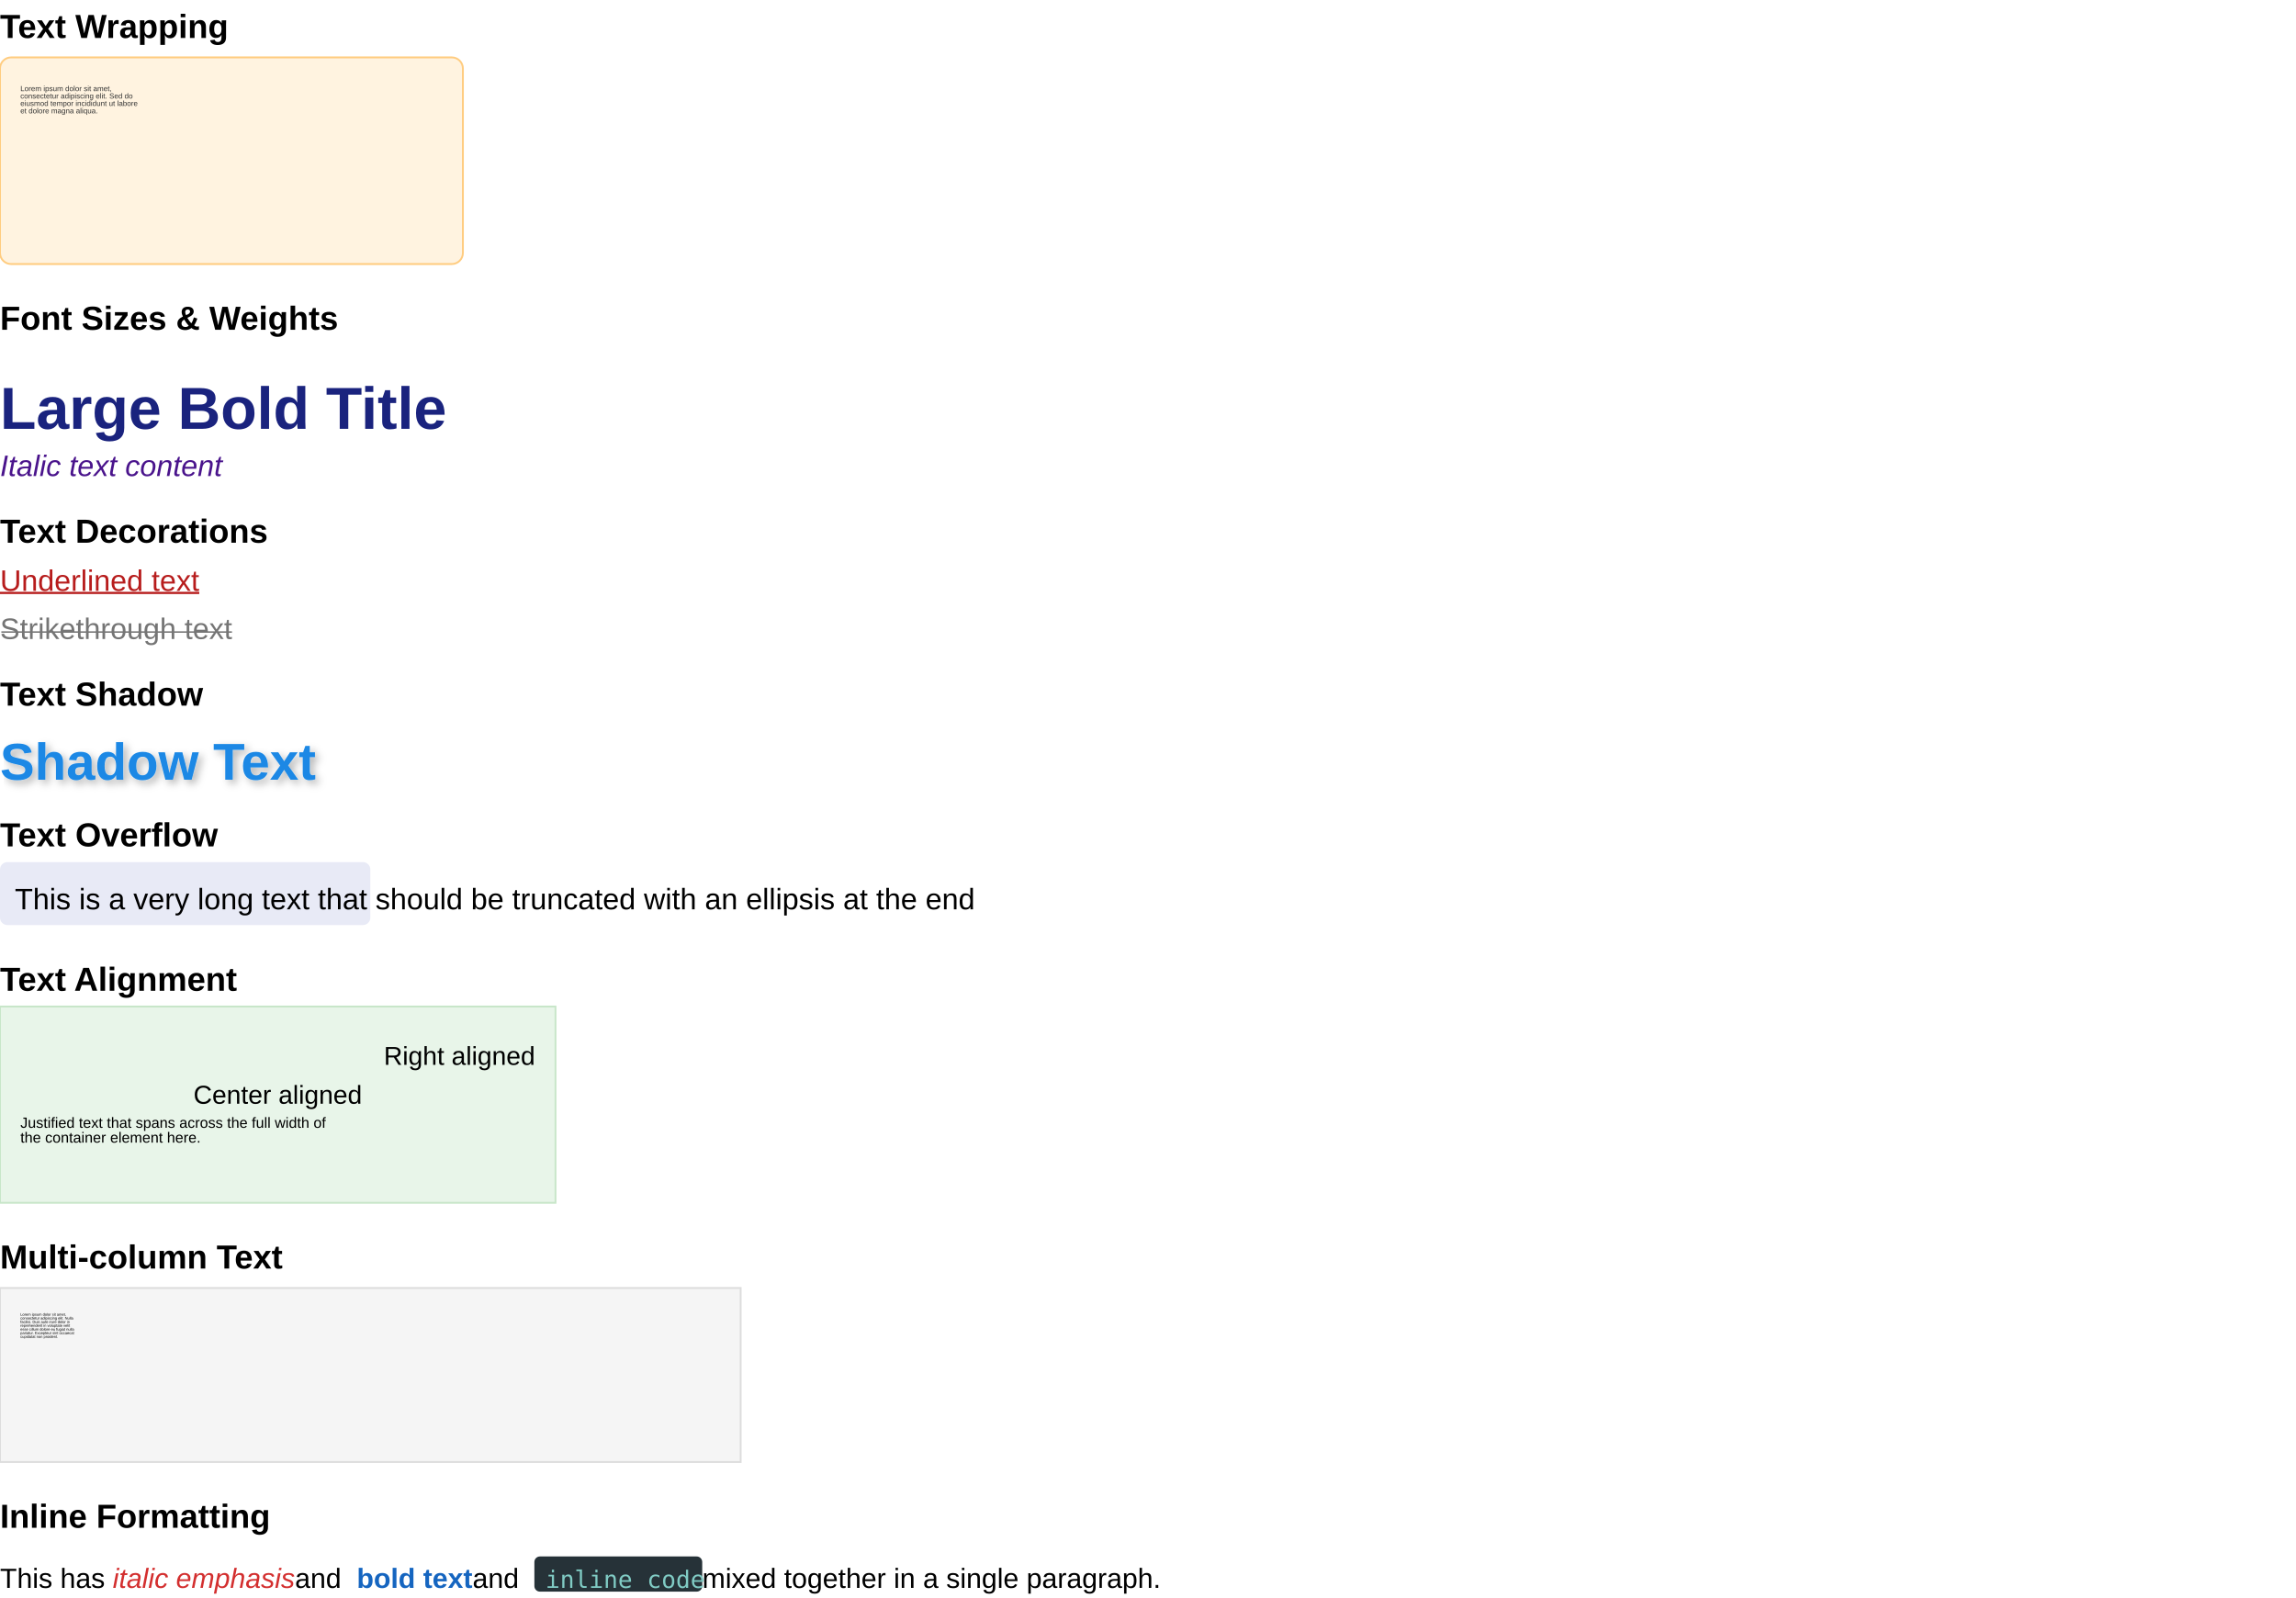
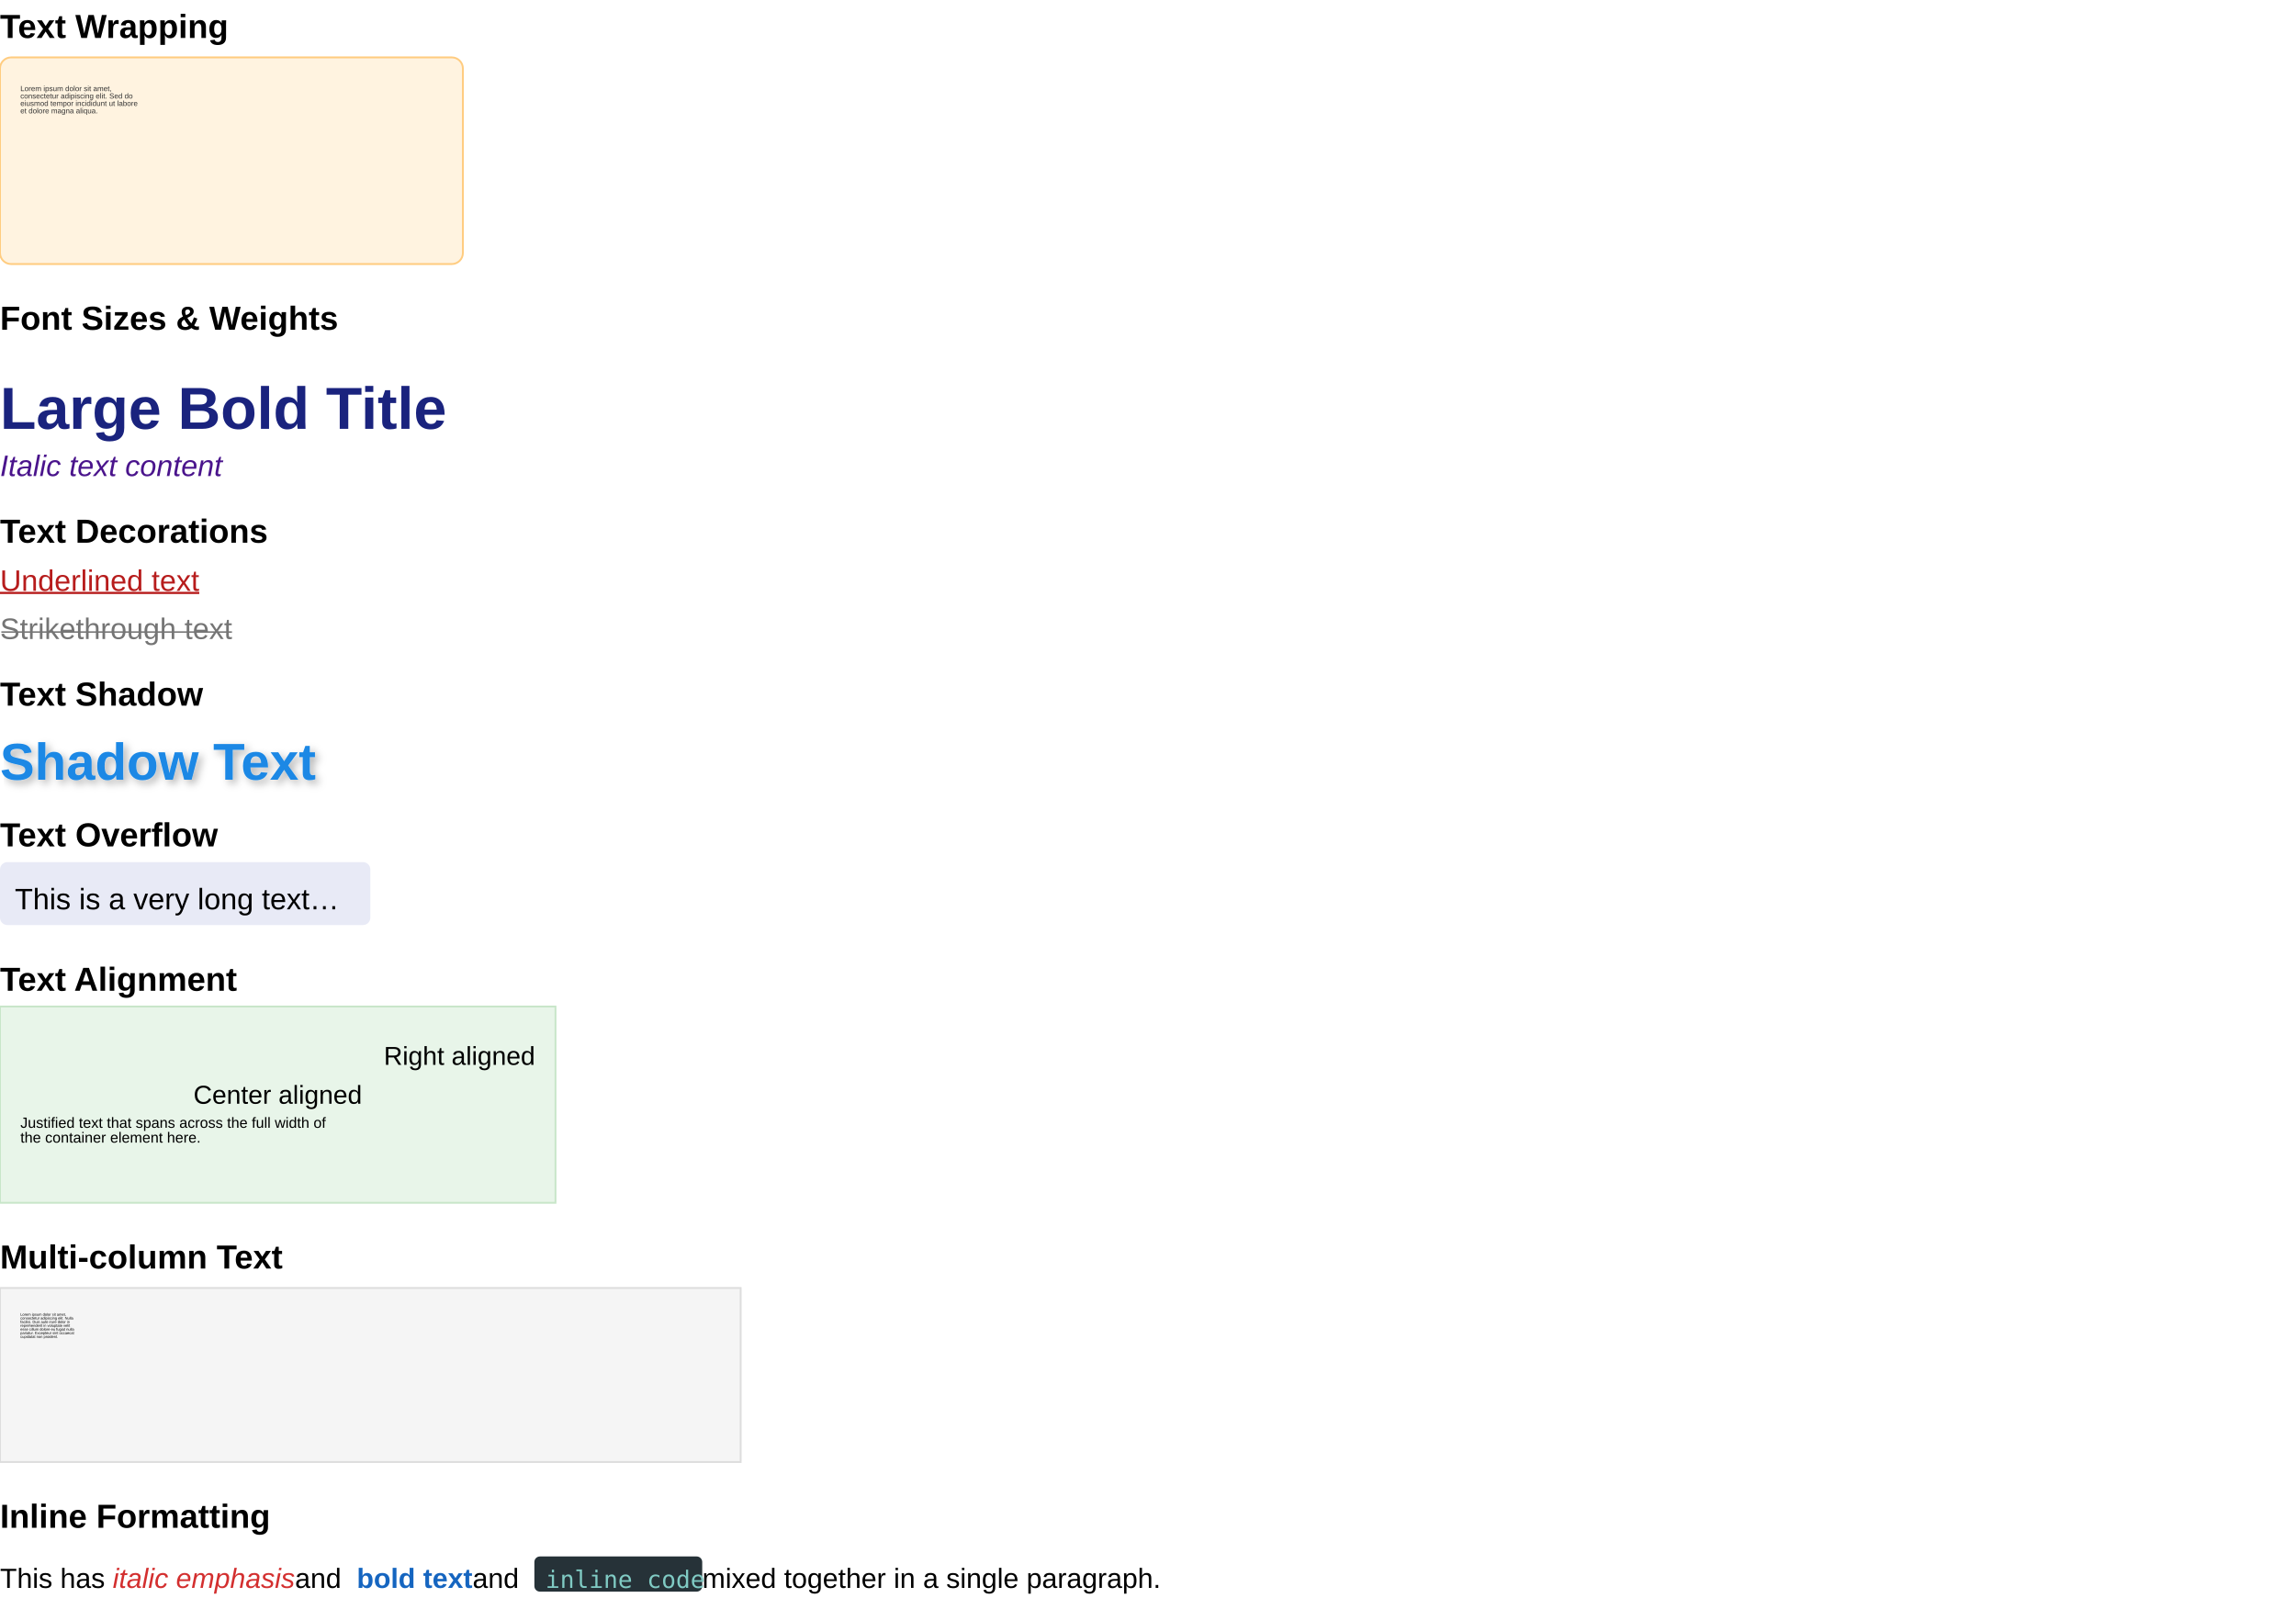
<svg xmlns="http://www.w3.org/2000/svg" width="1240" height="863" viewBox="0 0 1240 863">
  <defs>
    <filter id="ts1" x="-50%" y="-50%" width="200%" height="200%">
      <feDropShadow dx="2" dy="2" stdDeviation="2" flood-color="rgba(0, 0, 0, 0.3)" />
    </filter>
  </defs>
  <path d="M0,0 L1240,0 L1240,862.6 L0,862.6 Z" fill="none" />
  <path d="M0,0 L1240,0 L1240,21 L0,21 Z" fill="none" />
  <text x="0" y="20.5" fill="rgb(0, 0, 0)" font-weight="700" font-size="18px" font-family="Arial">Text Wrapping</text>
  <rect x="0" y="31" width="250" height="111.6" rx="6" ry="6" fill="rgb(255, 243, 224)" stroke="rgb(255, 204, 128)" stroke-width="1" />
  <text x="11" y="49.2" fill="rgb(51, 51, 51)" font-size="4px" font-family="Arial">Lorem ipsum dolor sit amet,</text>
  <text x="11" y="53.2" fill="rgb(51, 51, 51)" font-size="4px" font-family="Arial">consectetur adipiscing elit. Sed do</text>
  <text x="11" y="57.2" fill="rgb(51, 51, 51)" font-size="4px" font-family="Arial">eiusmod tempor incididunt ut labore</text>
  <text x="11" y="61.2" fill="rgb(51, 51, 51)" font-size="4px" font-family="Arial">et dolore magna aliqua.</text>
  <path d="M0,157.6 L1240,157.6 L1240,178.6 L0,178.6 Z" fill="none" />
  <text x="0" y="178.1" fill="rgb(0, 0, 0)" font-weight="700" font-size="18px" font-family="Arial">Font Sizes &amp; Weights</text>
  <path d="M0,186.6 L1240,186.6 L1240,231.6 L0,231.6 Z" fill="none" />
  <text x="0" y="231.6" fill="rgb(26, 35, 126)" font-weight="900" font-size="32px" font-family="Arial">Large Bold Title</text>
  <path d="M0,239.6 L1240,239.6 L1240,257.6 L0,257.6 Z" fill="none" />
  <text x="0" y="257.1" fill="rgb(74, 20, 140)" font-style="italic" font-size="16px" font-family="Arial">Italic text content</text>
  <path d="M0,272.6 L1240,272.6 L1240,293.6 L0,293.6 Z" fill="none" />
  <text x="0" y="293.1" fill="rgb(0, 0, 0)" font-weight="700" font-size="18px" font-family="Arial">Text Decorations</text>
  <path d="M0,301.6 L1240,301.6 L1240,319.6 L0,319.6 Z" fill="none" />
  <text x="0" y="319.1" fill="rgb(183, 28, 28)" font-size="16px" font-family="Arial" text-decoration="underline">Underlined text</text>
  <path d="M0,327.6 L1240,327.6 L1240,345.6 L0,345.6 Z" fill="none" />
  <text x="0" y="345.1" fill="rgb(117, 117, 117)" font-size="16px" font-family="Arial" text-decoration="line-through">Strikethrough text</text>
  <path d="M0,360.6 L1240,360.6 L1240,381.6 L0,381.6 Z" fill="none" />
  <text x="0" y="381.1" fill="rgb(0, 0, 0)" font-weight="700" font-size="18px" font-family="Arial">Text Shadow</text>
  <path d="M0,389.6 L1240,389.6 L1240,421.6 L0,421.6 Z" fill="none" />
  <text x="0" y="421.1" fill="rgb(30, 136, 229)" font-weight="700" font-size="28px" font-family="Arial" filter="url(#ts1)">Shadow Text</text>
  <path d="M0,436.6 L1240,436.6 L1240,457.6 L0,457.6 Z" fill="none" />
  <text x="0" y="457.1" fill="rgb(0, 0, 0)" font-weight="700" font-size="18px" font-family="Arial">Text Overflow</text>
  <rect x="0" y="465.6" width="200" height="34" rx="4" ry="4" fill="rgb(232, 234, 246)" />
-   <text x="8" y="491.1" fill="rgb(0, 0, 0)" font-size="16px" font-family="Arial">This is a very long text that should be truncated with an ellipsis at the end</text>
+   <text x="8" y="491.1" fill="rgb(0, 0, 0)" font-size="16px" font-family="Arial">This is a very long text…</text>
  <path d="M0,514.6 L1240,514.6 L1240,535.6 L0,535.6 Z" fill="none" />
  <text x="0" y="535.1" fill="rgb(0, 0, 0)" font-weight="700" font-size="18px" font-family="Arial">Text Alignment</text>
  <path d="M0,543.6 L300,543.6 L300,649.6 L0,649.6 Z" fill="rgb(232, 245, 233)" stroke="rgb(200, 230, 201)" stroke-width="1" />
  <path d="M11,558.6 L289,558.6 L289,575.6 L11,575.6 Z" fill="none" />
  <text x="207.28" y="575.1" fill="rgb(0, 0, 0)" font-size="14px" font-family="Arial">Right aligned</text>
  <path d="M11,579.6 L289,579.6 L289,596.6 L11,596.6 Z" fill="none" />
  <text x="104.47" y="596.1" fill="rgb(0, 0, 0)" font-size="14px" font-family="Arial">Center aligned</text>
  <path d="M11,600.6 L311,600.6 L311,634.6 L11,634.6 Z" fill="none" />
  <text x="11" y="609.1" fill="rgb(0, 0, 0)" font-size="8px" font-family="Arial">Justified text that spans across the full width of</text>
  <text x="11" y="617.1" fill="rgb(0, 0, 0)" font-size="8px" font-family="Arial">the container element here.</text>
  <path d="M0,664.6 L1240,664.6 L1240,685.6 L0,685.6 Z" fill="none" />
  <text x="0" y="685.1" fill="rgb(0, 0, 0)" font-weight="700" font-size="18px" font-family="Arial">Multi-column Text</text>
  <path d="M0,695.6 L400,695.6 L400,789.6 L0,789.6 Z" fill="rgb(245, 245, 245)" stroke="rgb(221, 221, 221)" stroke-width="1" />
  <text x="11" y="710.6" fill="rgb(0, 0, 0)" font-size="2px" font-family="Arial">Lorem ipsum dolor sit amet,</text>
  <text x="11" y="712.6" fill="rgb(0, 0, 0)" font-size="2px" font-family="Arial">consectetur adipiscing elit. Nulla</text>
  <text x="11" y="714.6" fill="rgb(0, 0, 0)" font-size="2px" font-family="Arial">facilisi. Duis aute irure dolor in</text>
  <text x="11" y="716.6" fill="rgb(0, 0, 0)" font-size="2px" font-family="Arial">reprehenderit in voluptate velit</text>
  <text x="11" y="718.6" fill="rgb(0, 0, 0)" font-size="2px" font-family="Arial">esse cillum dolore eu fugiat nulla</text>
  <text x="11" y="720.6" fill="rgb(0, 0, 0)" font-size="2px" font-family="Arial">pariatur. Excepteur sint occaecat</text>
  <text x="11" y="722.6" fill="rgb(0, 0, 0)" font-size="2px" font-family="Arial">cupidatat non proident.</text>
  <path d="M0,804.6 L1240,804.6 L1240,825.6 L0,825.6 Z" fill="none" />
  <text x="0" y="825.1" fill="rgb(0, 0, 0)" font-weight="700" font-size="18px" font-family="Arial">Inline Formatting</text>
  <path d="M0,835.6 L1240,835.6 L1240,862.6 L0,862.6 Z" fill="none" />
  <text x="0" y="857.6" fill="rgb(0, 0, 0)" font-size="15px" font-family="Arial">This has</text>
  <text x="159.3" y="857.6" fill="rgb(0, 0, 0)" font-size="15px" font-family="Arial">and</text>
  <text x="255.22" y="857.6" fill="rgb(0, 0, 0)" font-size="15px" font-family="Arial">and</text>
  <text x="379.25" y="857.6" fill="rgb(0, 0, 0)" font-size="15px" font-family="Arial">mixed together in a single paragraph.</text>
  <path d="M60.88,840.6 L159.3,840.6 L159.3,857.6 L60.88,857.6 Z" fill="none" />
  <text x="60.88" y="857.6" fill="rgb(211, 47, 47)" font-style="italic" font-size="15px" font-family="Arial">italic emphasis</text>
  <path d="M192.68,840.6 L255.22,840.6 L255.22,857.6 L192.68,857.6 Z" fill="none" />
  <text x="192.68" y="857.6" fill="rgb(21, 101, 192)" font-weight="700" font-size="15px" font-family="Arial">bold text</text>
  <rect x="288.6" y="840.6" width="90.65" height="19" rx="3" ry="3" fill="rgb(38, 50, 56)" />
  <text x="294.6" y="857.6" fill="rgb(128, 203, 196)" font-size="13px" font-family="monospace">inline code</text>
</svg>
